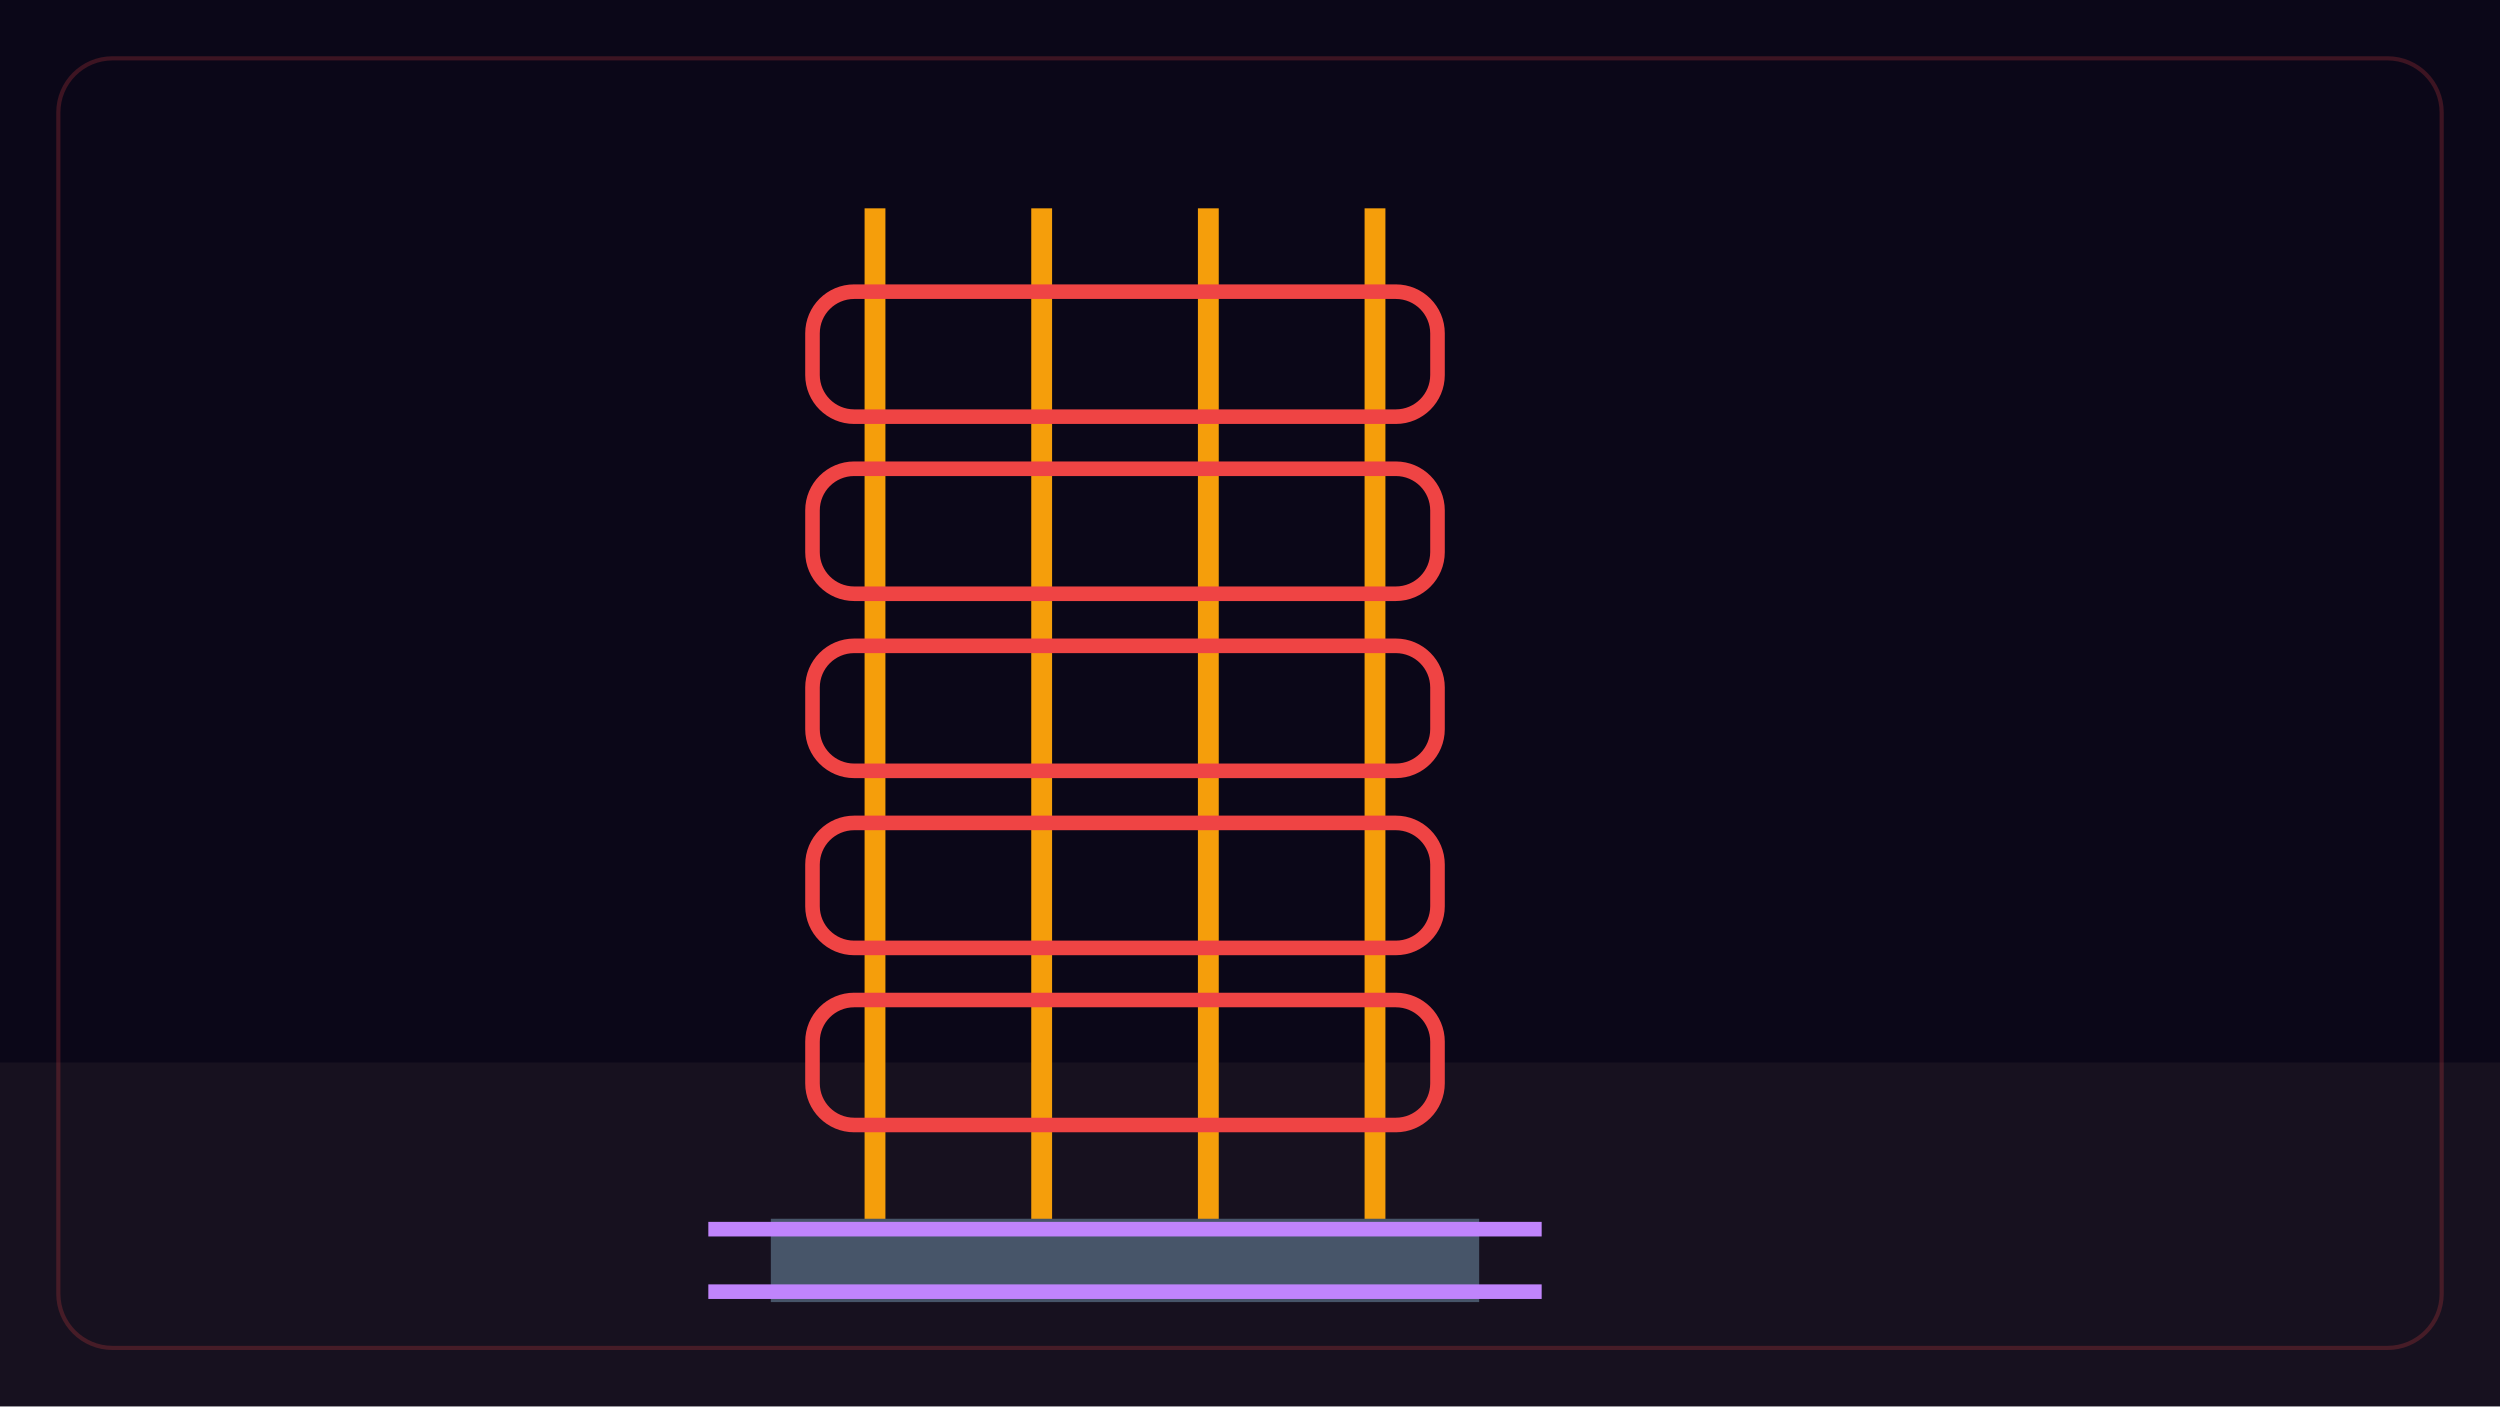
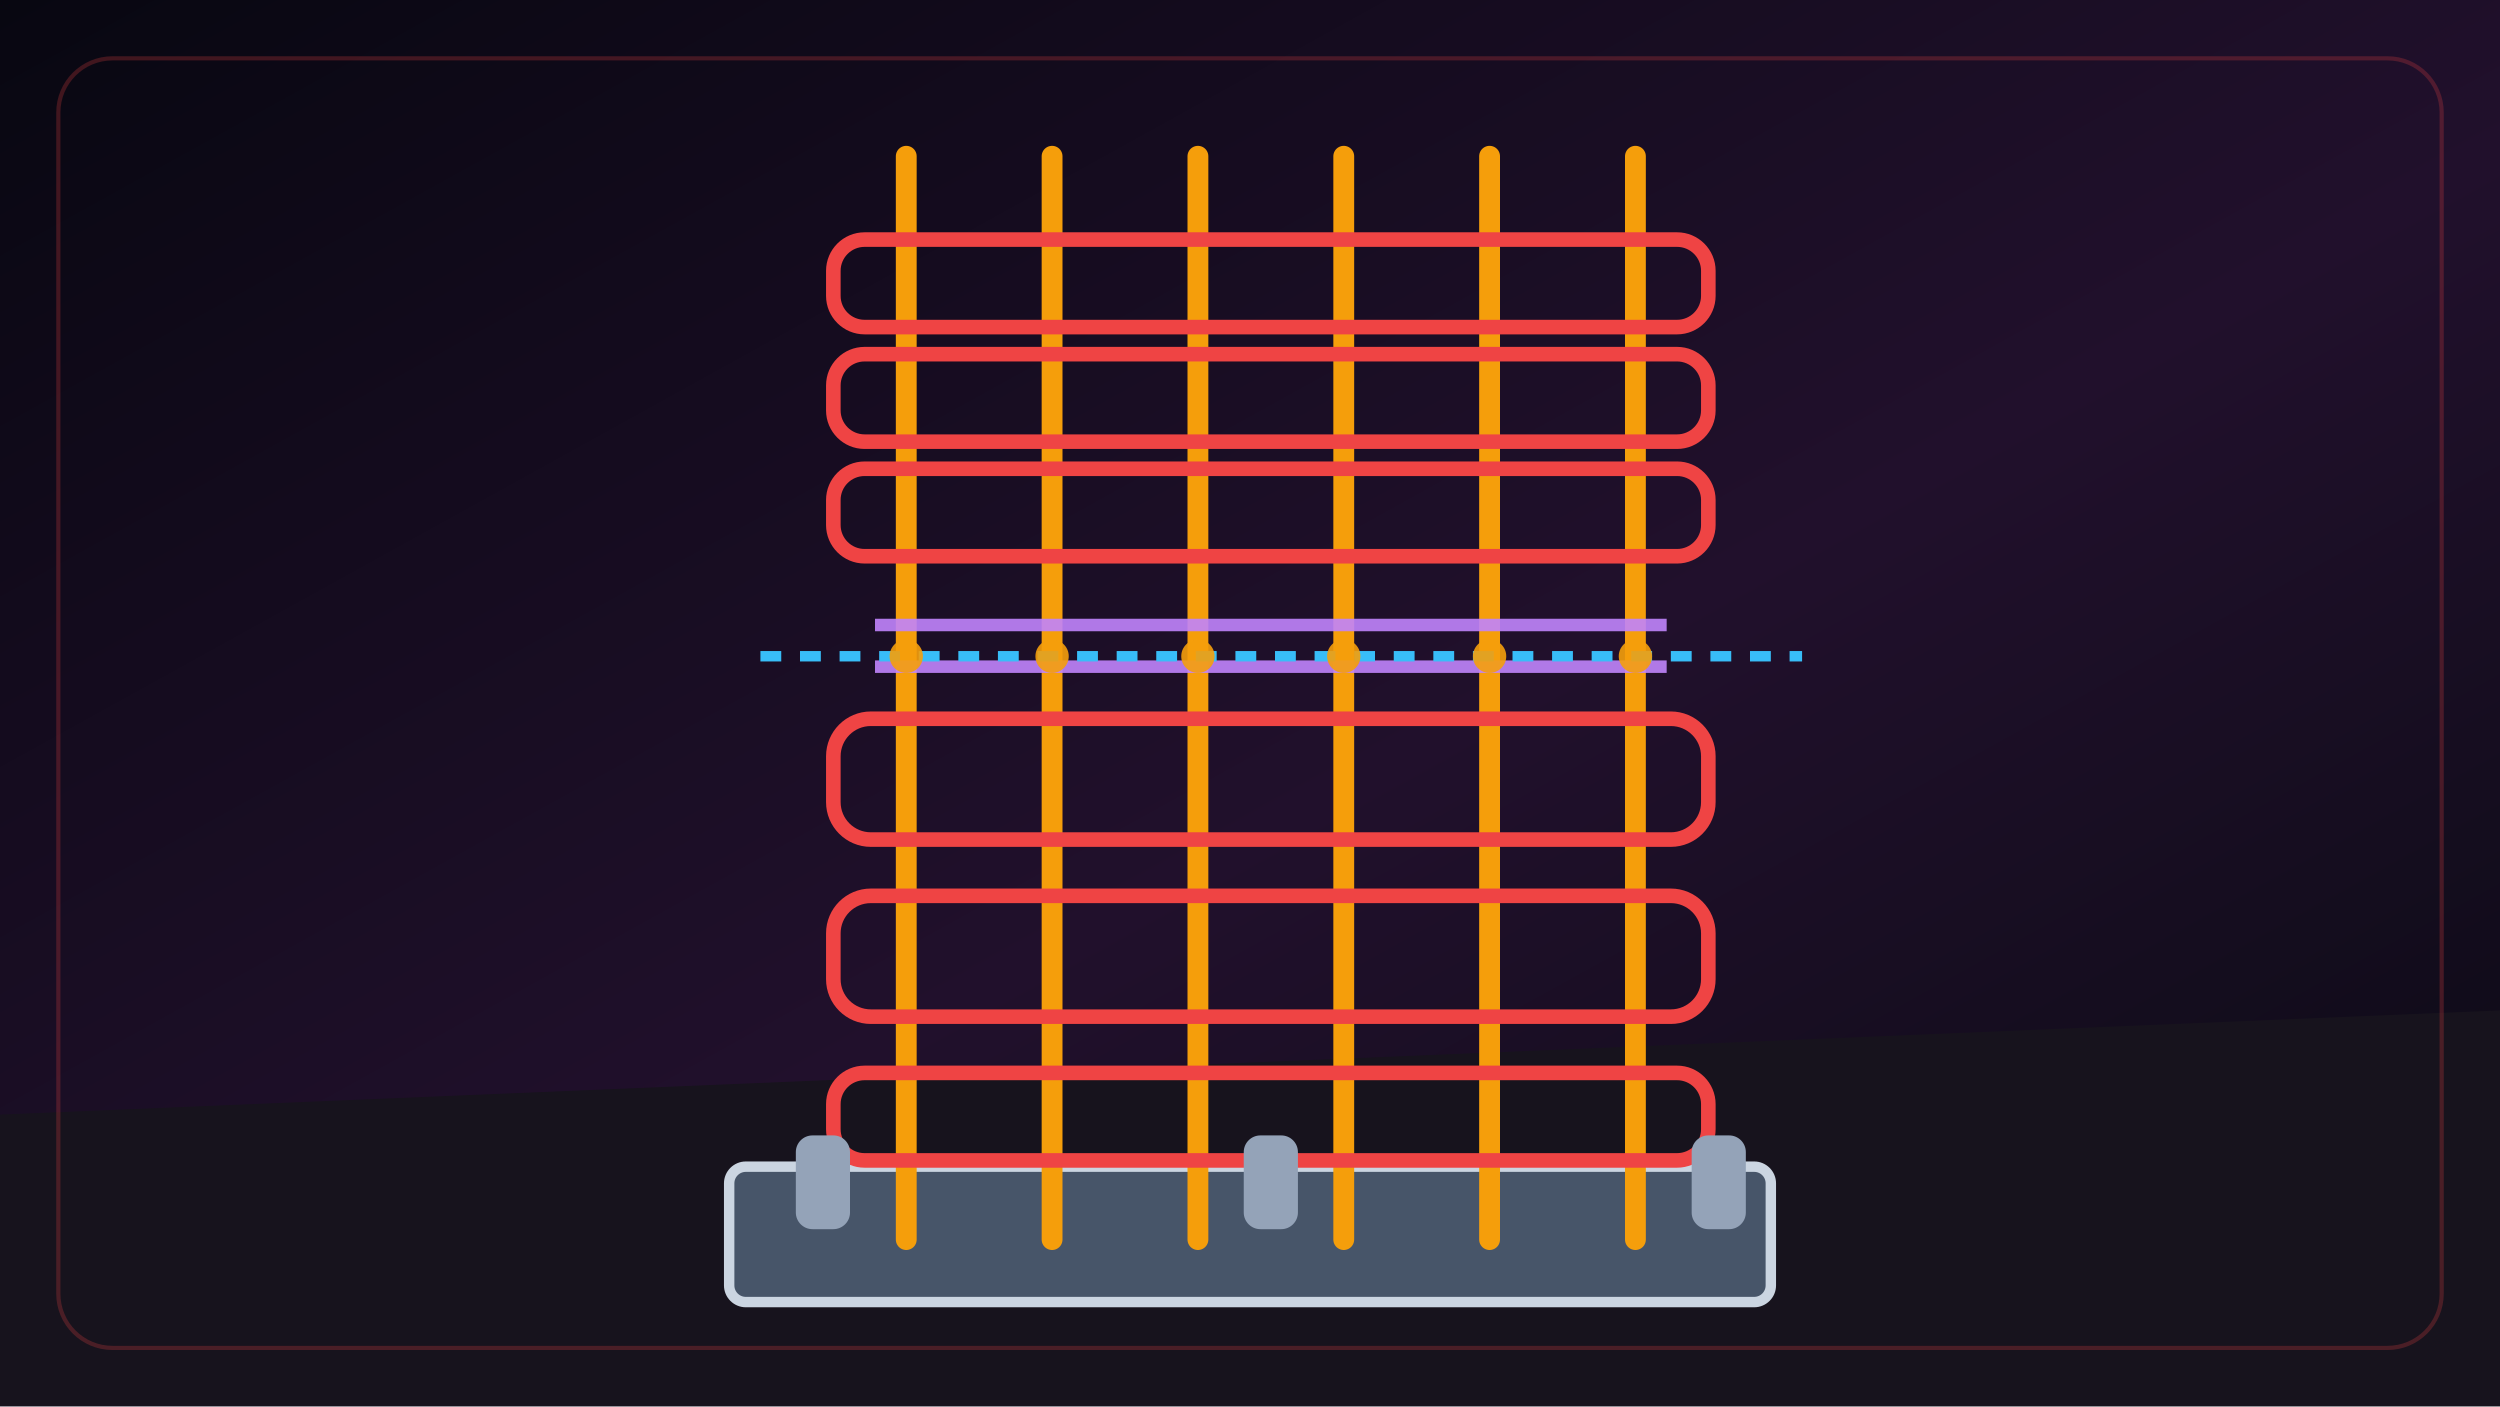
<svg xmlns="http://www.w3.org/2000/svg" viewBox="0 0 1200 675">
-   <rect width="1200" height="675" fill="#0b0718" />
-   <rect y="510" width="1200" height="165" fill="#17111f" />
-   <g transform="translate(300 70)">
-     <g stroke="#f59e0b" stroke-width="10">
-       <path d="M120 30v500M200 30v500M280 30v500M360 30v500" />
+   <defs>
+     <linearGradient id="bg" x1="0" y1="0" x2="1" y2="1">
+       <stop stop-color="#080711" />
+       <stop offset=".55" stop-color="#21102c" />
+       <stop offset="1" stop-color="#090a12" />
+     </linearGradient>
+   </defs>
+   <rect width="1200" height="675" fill="url(#bg)" />
+   <polygon points="0,535 1200,485 1200,675 0,675" fill="#17131d" />
+   <g transform="translate(270 45)">
+     <rect x="80" y="515" width="500" height="65" rx="8" fill="#475569" stroke="#cbd5e1" stroke-width="5" />
+     <g stroke="#f59e0b" stroke-width="10" stroke-linecap="round">
+       <path d="M165 30v520M235 30v520M305 30v520M375 30v520M445 30v520M515 30v520" />
    </g>
    <g stroke="#ef4444" stroke-width="7" fill="none">
-       <rect x="90" y="70" width="300" height="60" rx="20" />
-       <rect x="90" y="155" width="300" height="60" rx="20" />
-       <rect x="90" y="240" width="300" height="60" rx="20" />
-       <rect x="90" y="325" width="300" height="60" rx="20" />
-       <rect x="90" y="410" width="300" height="60" rx="20" />
+       <rect x="130" y="70" width="420" height="42" rx="15" />
+       <rect x="130" y="125" width="420" height="42" rx="15" />
+       <rect x="130" y="180" width="420" height="42" rx="15" />
+       <rect x="130" y="300" width="420" height="58" rx="18" />
+       <rect x="130" y="385" width="420" height="58" rx="18" />
+       <rect x="130" y="470" width="420" height="42" rx="15" />
    </g>
-     <rect x="70" y="515" width="340" height="40" fill="#475569" />
-     <g stroke="#c084fc" stroke-width="7">
-       <path d="M40 520h400" />
-       <path d="M40 550h400" />
+     <g stroke="#c084fc" stroke-width="6" opacity=".9">
+       <path d="M150 255h380" />
+       <path d="M150 275h380" />
+     </g>
+     <g fill="#94a3b8">
+       <rect x="112" y="500" width="26" height="45" rx="8" />
+       <rect x="542" y="500" width="26" height="45" rx="8" />
+       <rect x="327" y="500" width="26" height="45" rx="8" />
+     </g>
+     <g stroke="#38bdf8" stroke-width="5" stroke-dasharray="10 9">
+       <path d="M95 270h500" />
+     </g>
+     <g fill="#f59e0b" opacity=".9">
+       <circle cx="165" cy="270" r="8" />
+       <circle cx="235" cy="270" r="8" />
+       <circle cx="305" cy="270" r="8" />
+       <circle cx="375" cy="270" r="8" />
+       <circle cx="445" cy="270" r="8" />
+       <circle cx="515" cy="270" r="8" />
    </g>
  </g>
-   <rect x="28" y="28" width="1144" height="619" rx="26" fill="none" stroke="#ef4444" stroke-opacity=".22" stroke-width="2" />
+   <rect x="28" y="28" width="1144" height="619" rx="26" fill="none" stroke="#ef4444" stroke-opacity=".24" stroke-width="2" />
</svg>
